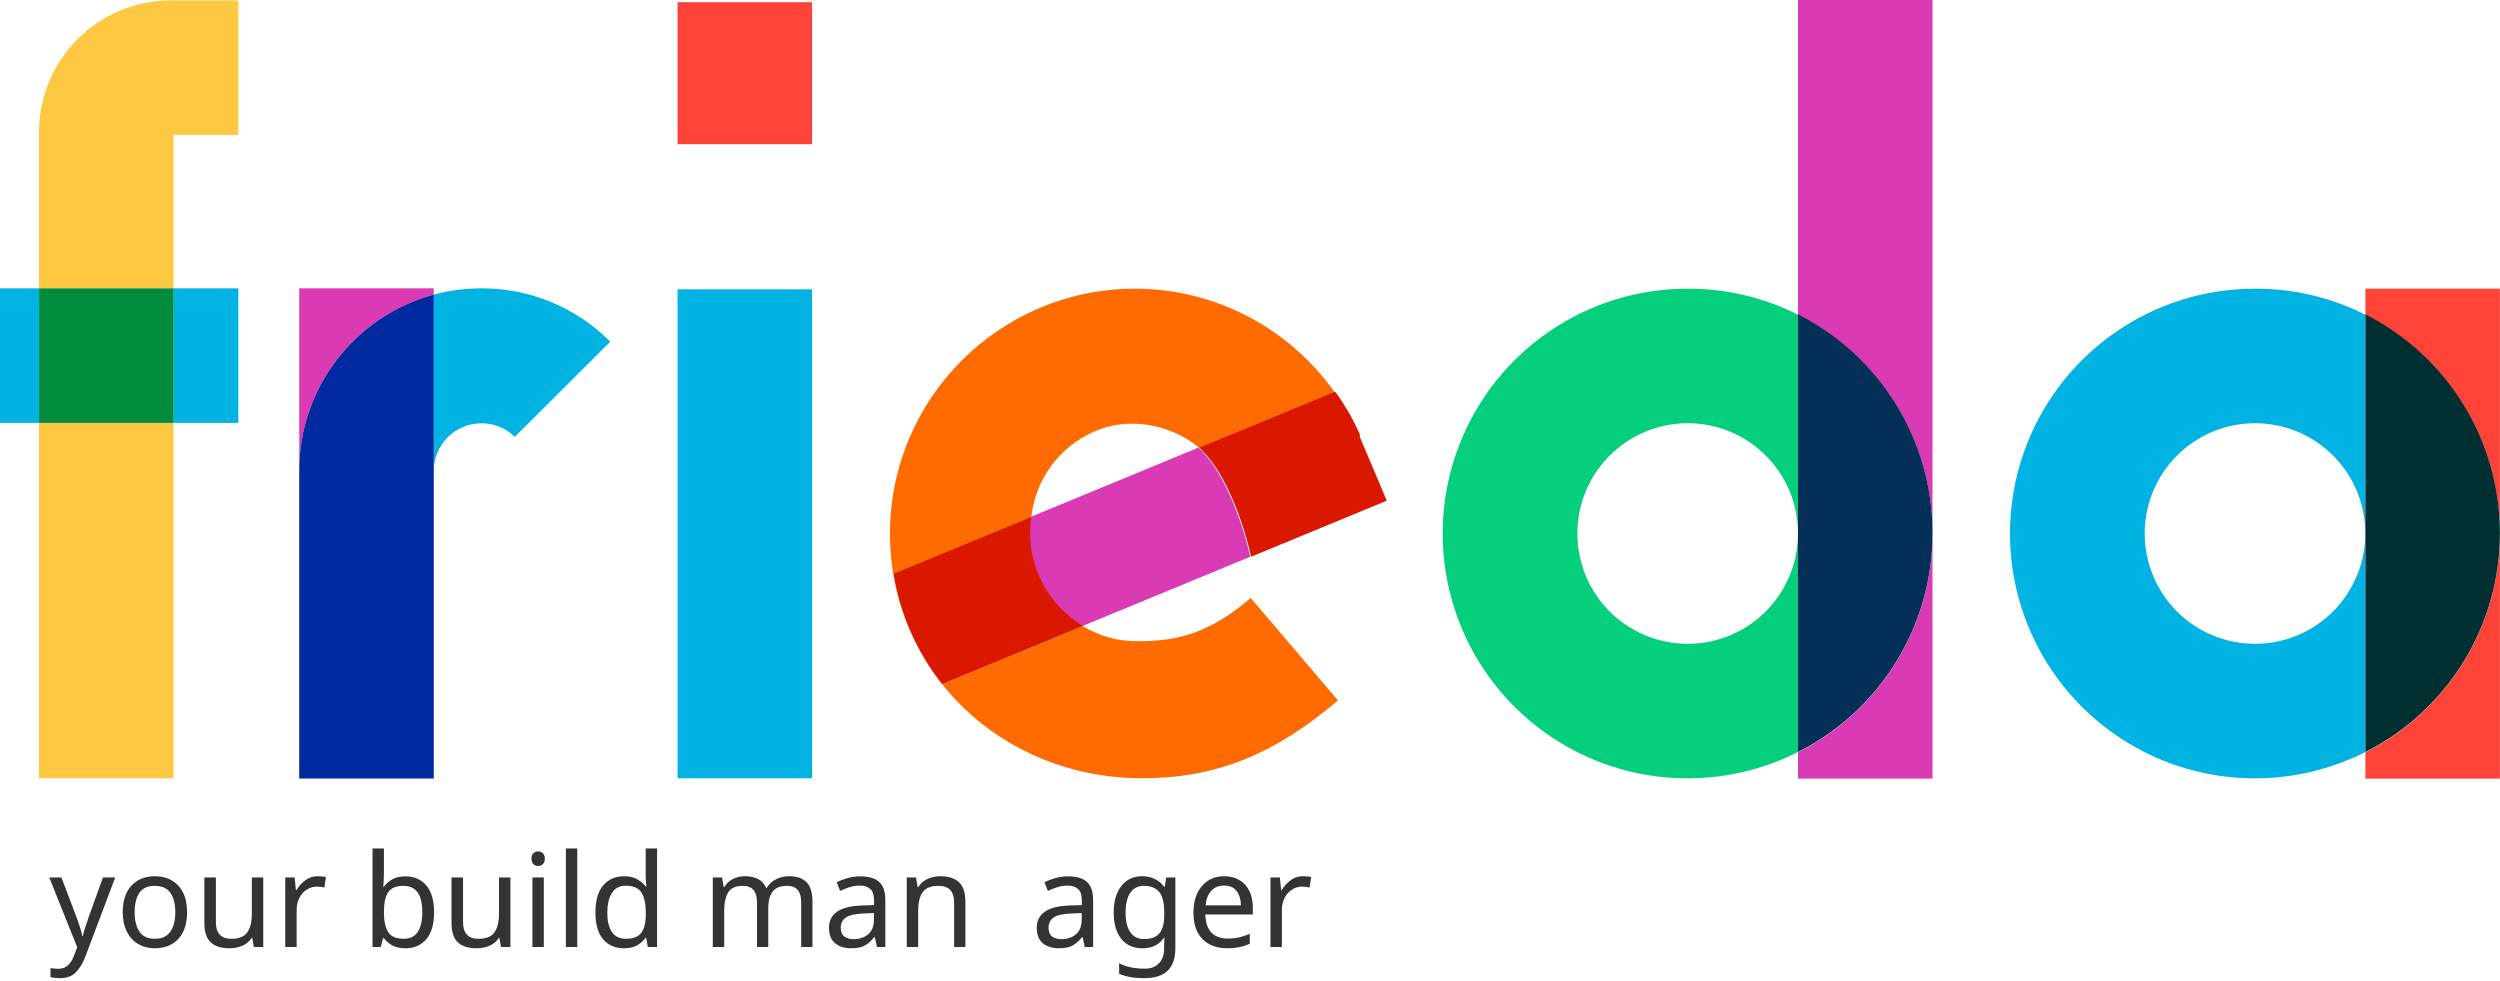
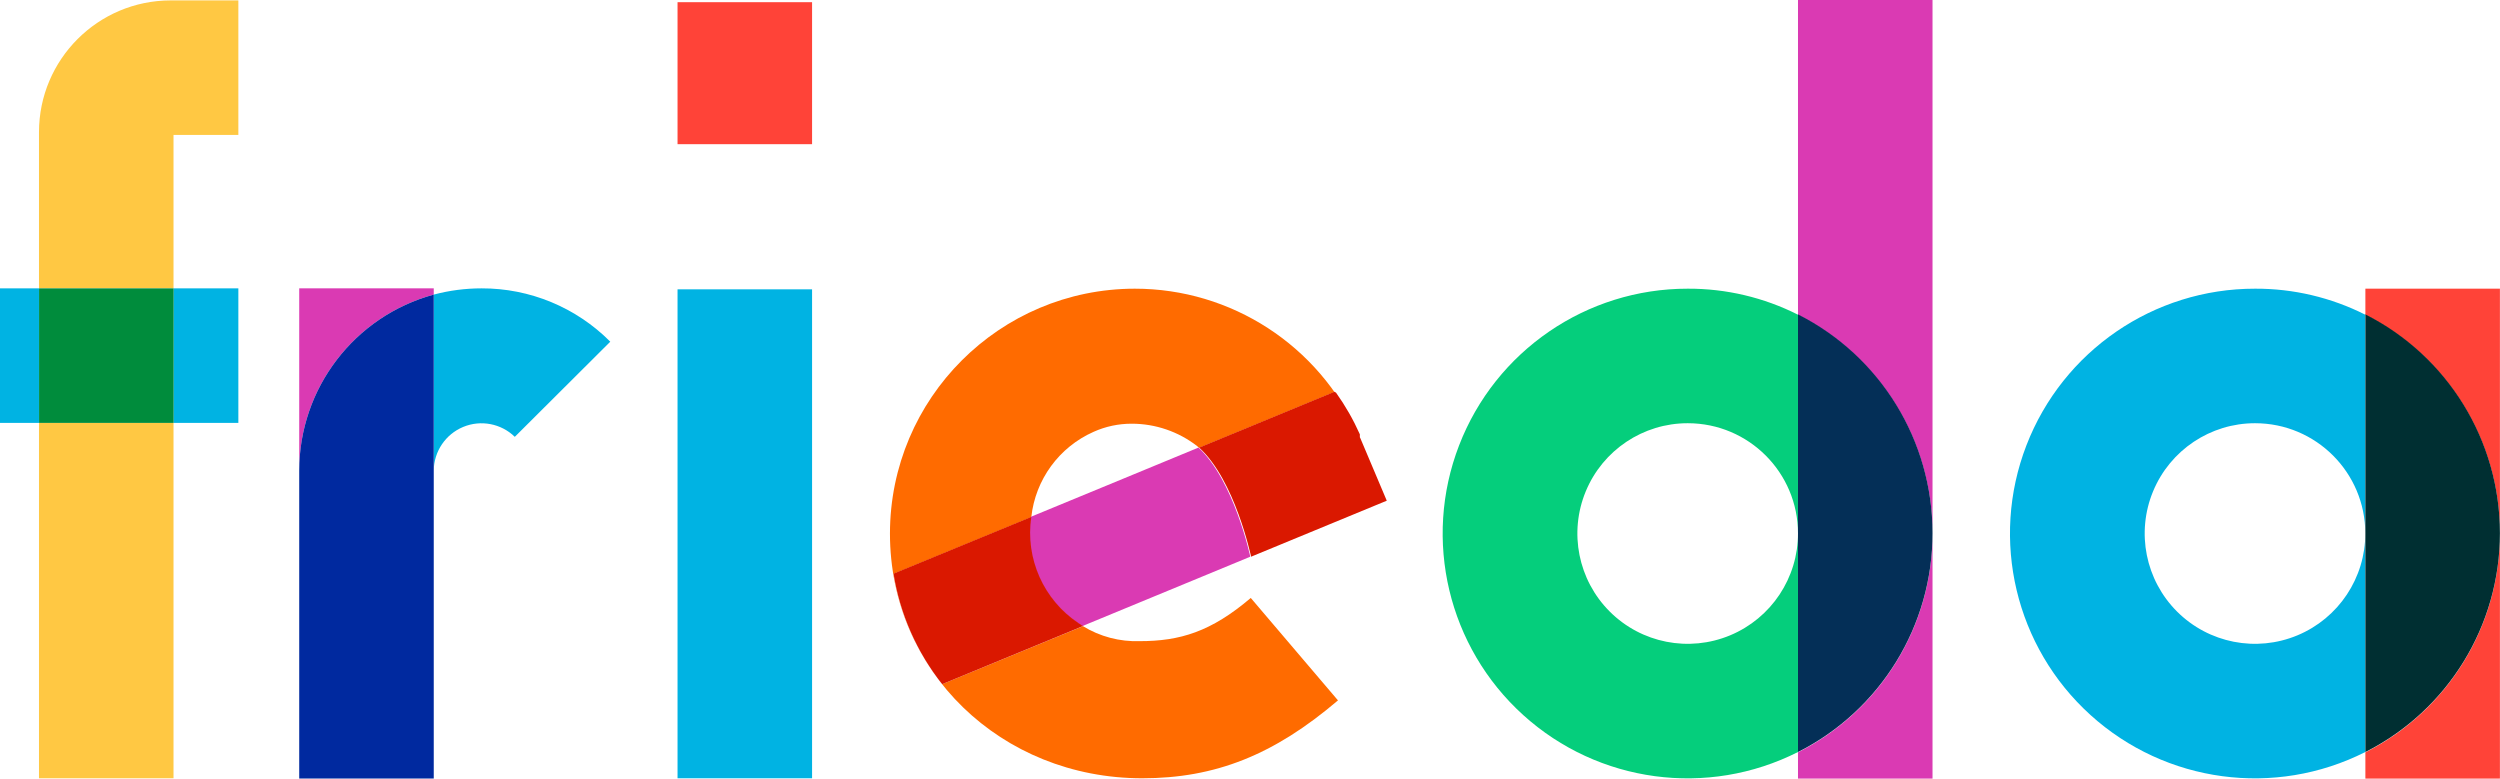
- <svg xmlns="http://www.w3.org/2000/svg" viewBox="0 0 308.47 121.03">
+ <svg xmlns="http://www.w3.org/2000/svg" viewBox="0 0 308.47 96.03">
  <defs>
-     <style>.cls-1{fill:#00b3e3;}.cls-2{fill:#ffc843;}.cls-3{fill:#008c3c;}.cls-4{fill:#da3ab3;}.cls-5{fill:#00299f;}.cls-6{fill:#ff4338;}.cls-7{fill:#ff6b00;}.cls-8{fill:#da1800;}.cls-9{fill:#05ce7c;}.cls-10{fill:#042f57;}.cls-11{fill:#002f32;}.cls-12{font-size:16px;fill:#333;font-family:Montserrat-Light, Montserrat;font-weight:300;}.cls-13{letter-spacing:-0.01em;}.cls-14{letter-spacing:0em;}.cls-15{letter-spacing:0em;}</style>
+     <style>.cls-1{fill:#00b3e3;}.cls-2{fill:#ffc843;}.cls-3{fill:#008c3c;}.cls-4{fill:#da3ab3;}.cls-5{fill:#00299f;}.cls-6{fill:#ff4338;}.cls-7{fill:#ff6b00;}.cls-8{fill:#da1800;}.cls-9{fill:#05ce7c;}.cls-10{fill:#042f57;}.cls-11{fill:#002f32;}</style>
  </defs>
  <g id="Layer_2" data-name="Layer 2">
    <g id="Layer_1-2" data-name="Layer 1">
      <path class="cls-1" d="M32.11,56.16H24.16v16.6h8V56.16m-24.55,0H2.75v16.6H7.56V56.16" transform="translate(-2.75 -20.58)" />
      <path class="cls-2" d="M32.11,20.63h-8.3A16.27,16.27,0,0,0,7.56,36.88V56.16h16.6V37.23h8V20.63M24.16,72.76H7.56v43.85h16.6V72.76" transform="translate(-2.75 -20.58)" />
      <polyline class="cls-3" points="21.42 35.58 4.82 35.58 4.82 52.18 21.42 52.18 21.42 35.58" />
      <path class="cls-4" d="M56.27,56.16H39.67V78.64a22.53,22.53,0,0,1,16.6-21.71v-.77" transform="translate(-2.75 -20.58)" />
      <path class="cls-1" d="M62.16,56.16a22.94,22.94,0,0,0-5.89.77V78.64a5.89,5.89,0,0,1,10-4.16L78.05,62.74a22.3,22.3,0,0,0-15.89-6.58" transform="translate(-2.75 -20.58)" />
      <path class="cls-5" d="M56.27,56.93a22.53,22.53,0,0,0-16.6,21.71v38h16.6V56.93" transform="translate(-2.75 -20.58)" />
      <polyline class="cls-1" points="100.2 35.7 83.6 35.7 83.6 96.03 100.2 96.03 100.2 35.7" />
      <polyline class="cls-6" points="100.2 0.27 83.6 0.27 83.6 17.79 100.2 17.79 100.2 0.27" />
      <path class="cls-7" d="M142.77,56.2a30.24,30.24,0,0,0-30.21,30.21c0,16.93,13.68,30.2,31.13,30.2,9,0,16.24-2.87,24.15-9.61L157.08,94.36c-4.9,4.17-8.73,5.33-13.71,5.33a12.58,12.58,0,0,1-7-1.85l-.55.23L119,105a29.44,29.44,0,0,1-6-13.61l17-7h0a13.05,13.05,0,0,1,7.69-10.53,11.41,11.41,0,0,1,4.71-1,13.19,13.19,0,0,1,8.05,2.75l.25.23,16.69-6.89a30.37,30.37,0,0,1,2.94,5.14A30.17,30.17,0,0,0,142.76,56.2m27.59,17.89,0,.06,0-.06m.07.14v0m.06.15v0m.05.12v0m3.33,7.86-16.75,6.91,16.75-6.91" transform="translate(-2.75 -20.58)" />
      <path class="cls-4" d="M170.34,74.05v0m0,.1,0,.08,0-.08m.05.1,0,.12,0-.12m.06.14,0,.11,0-.11m0,.13.05.12,3.26,7.71-3.26-7.71-.05-.12m-19.83,1.29-10.26,4.24-9.84,4.06-.6.25a13.36,13.36,0,0,0,5.84,13.13c.17.12.34.24.52.35l18.47-7.63,2.27-.94s-2-9.41-6.4-13.47" transform="translate(-2.75 -20.58)" />
      <path class="cls-8" d="M167.4,68.92l-16.69,6.89c4.42,4,6.4,13.42,6.41,13.46l16.74-6.91-3.26-7.71-.06-.12v0l0-.1v0l0-.12v0l0-.08,0-.06v0a29.71,29.71,0,0,0-2.94-5.14M130,84.36l-17,7A29.53,29.53,0,0,0,119,105l16.82-6.94.55-.23c-.18-.11-.35-.23-.52-.35A13.38,13.38,0,0,1,130,84.36" transform="translate(-2.75 -20.58)" />
      <path class="cls-4" d="M241.2,20.58H224.6V59.44a30.23,30.23,0,0,1,16.6,27V20.58m0,65.83a30.23,30.23,0,0,1-16.6,27v3.24h16.6V86.41" transform="translate(-2.75 -20.58)" />
      <path class="cls-9" d="M211,56.2a30.21,30.21,0,1,0,13.6,57.17v-27A13.61,13.61,0,1,1,211,72.8a13.6,13.6,0,0,1,13.6,13.61v-27A29.9,29.9,0,0,0,211,56.2" transform="translate(-2.75 -20.58)" />
      <path class="cls-10" d="M224.6,59.44v53.93a30.23,30.23,0,0,0,16.6-27h0a30.23,30.23,0,0,0-16.6-27" transform="translate(-2.75 -20.58)" />
      <path class="cls-6" d="M311.21,56.2h-16.6v3.24a30.25,30.25,0,0,1,16.6,27V56.2m0,30.21a30.25,30.25,0,0,1-16.6,27v3.24h16.6V86.41" transform="translate(-2.75 -20.58)" />
      <path class="cls-1" d="M281,56.2a30.21,30.21,0,1,0,13.6,57.17v-27A13.61,13.61,0,1,1,281,72.8a13.6,13.6,0,0,1,13.6,13.61v-27A29.93,29.93,0,0,0,281,56.2" transform="translate(-2.75 -20.58)" />
      <path class="cls-11" d="M294.61,59.44v53.93a30.25,30.25,0,0,0,16.6-27h0a30.25,30.25,0,0,0-16.6-27" transform="translate(-2.75 -20.58)" />
-       <text class="cls-12" transform="translate(6.06 116.85)">
-         <tspan class="cls-13">y</tspan>
-         <tspan x="8.21" y="0">our build man</tspan>
-         <tspan class="cls-14" x="121.13" y="0">a</tspan>
-         <tspan class="cls-15" x="130.48" y="0">ger</tspan>
-       </text>
    </g>
  </g>
</svg>
